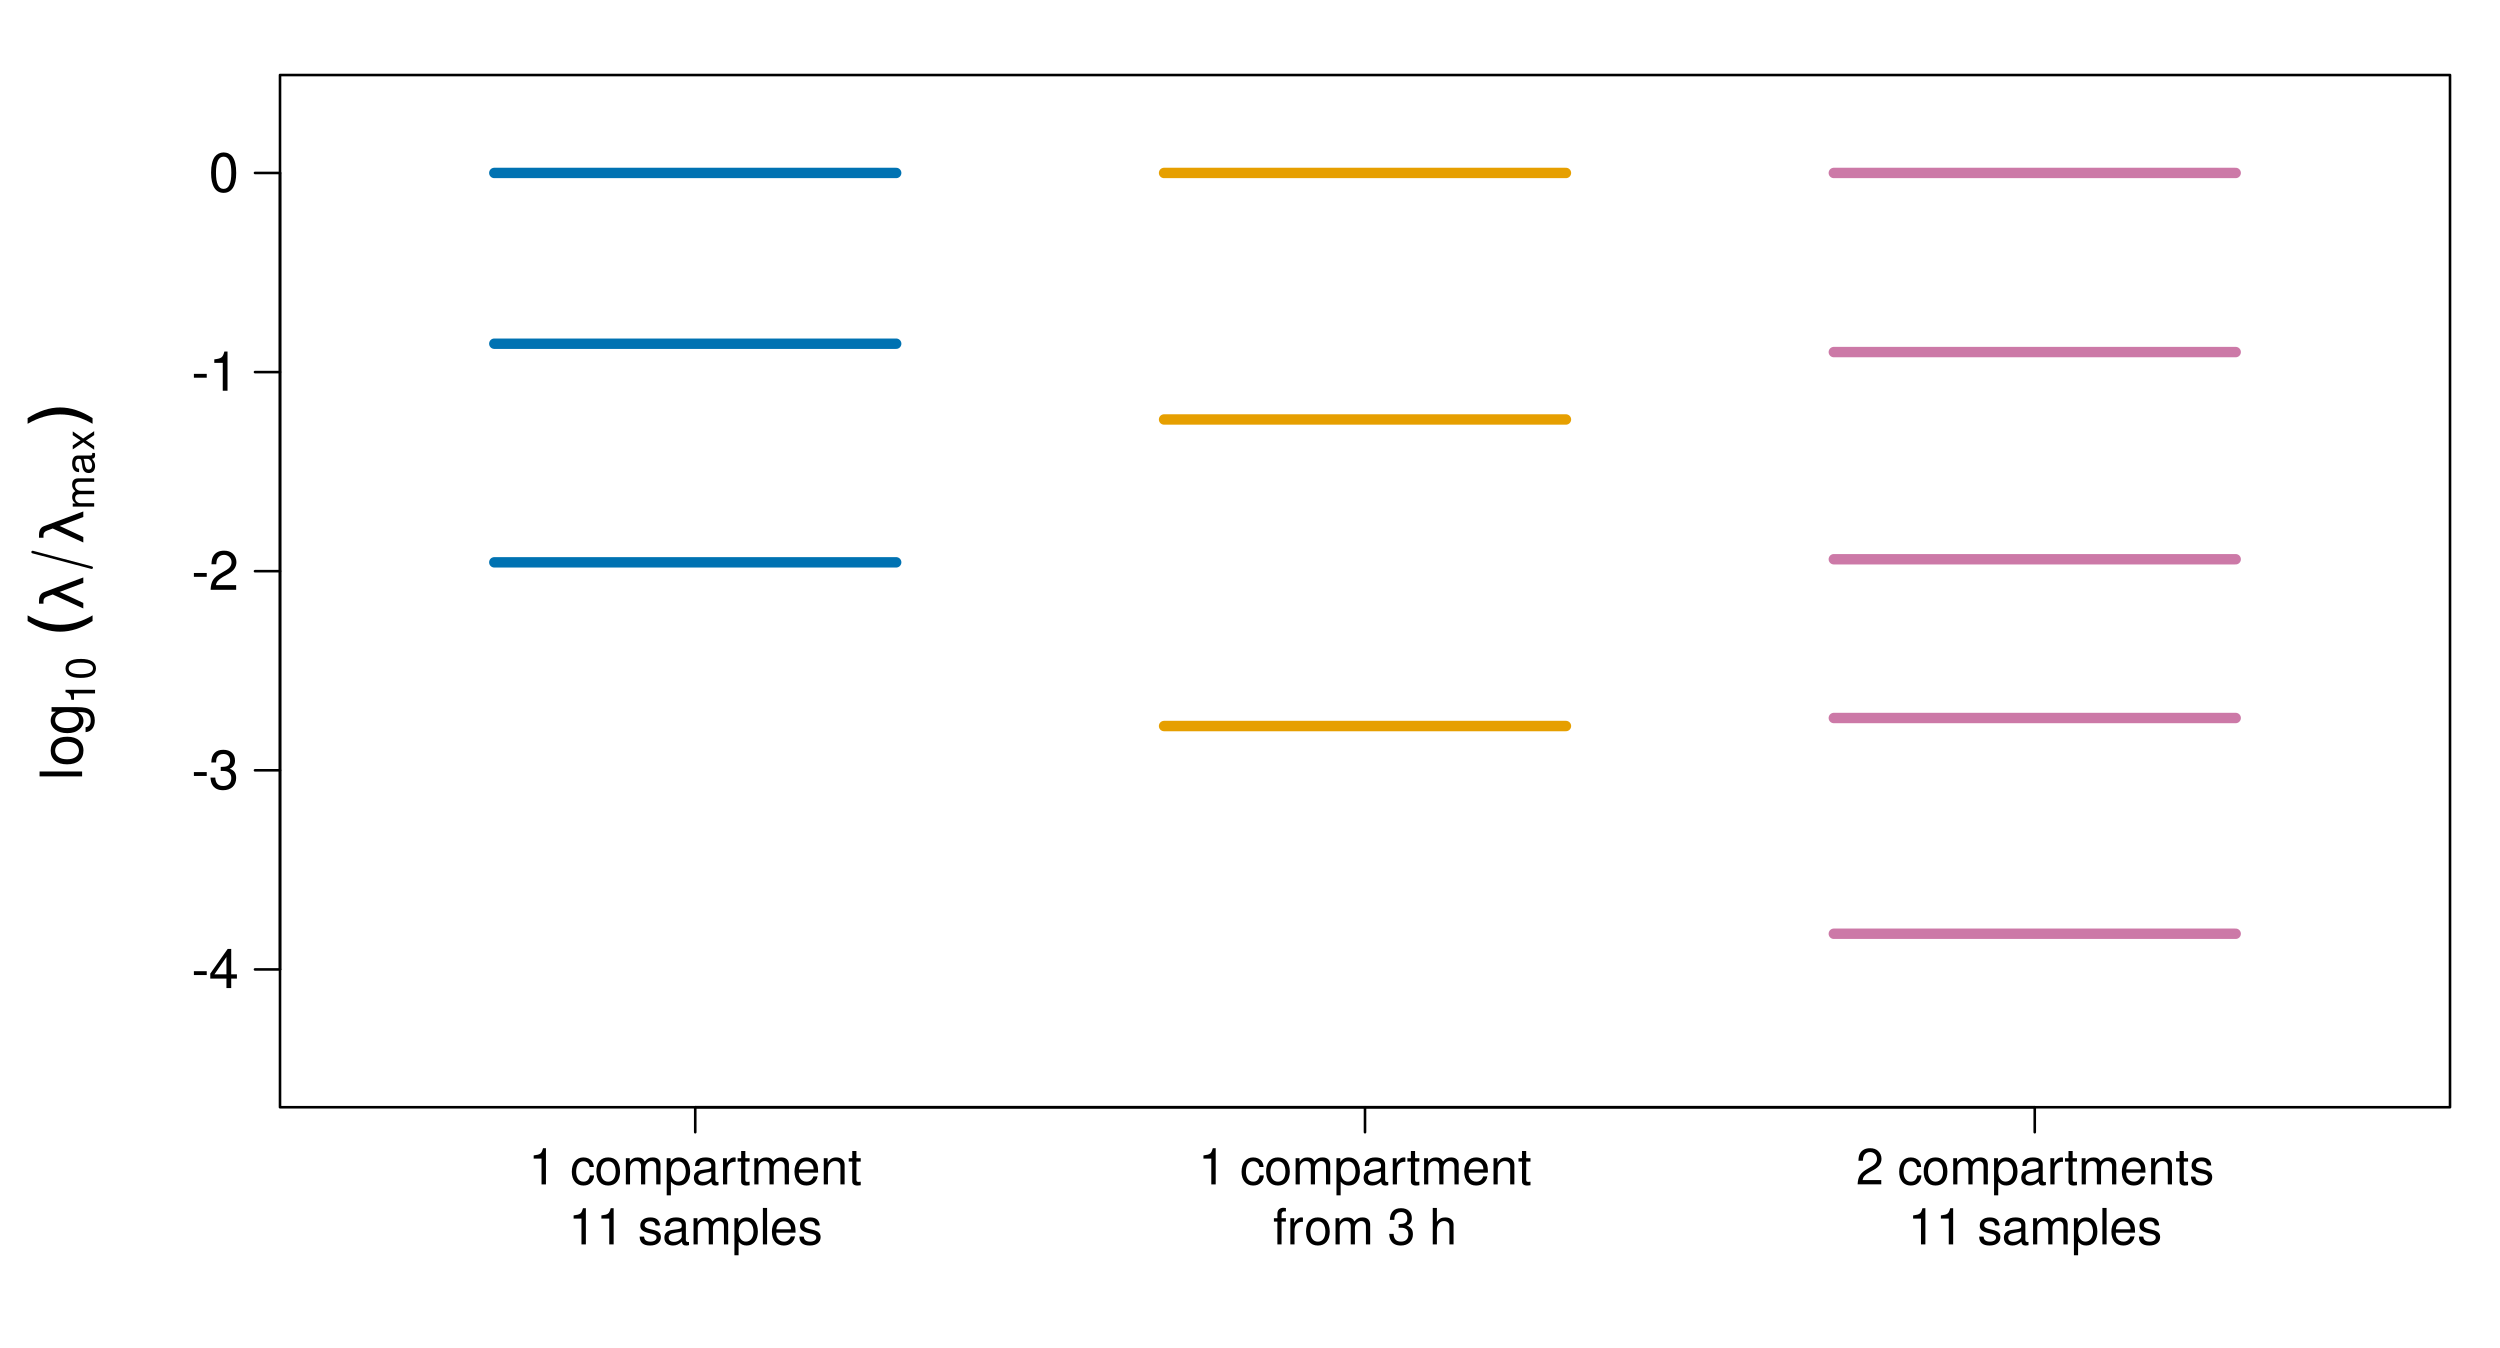
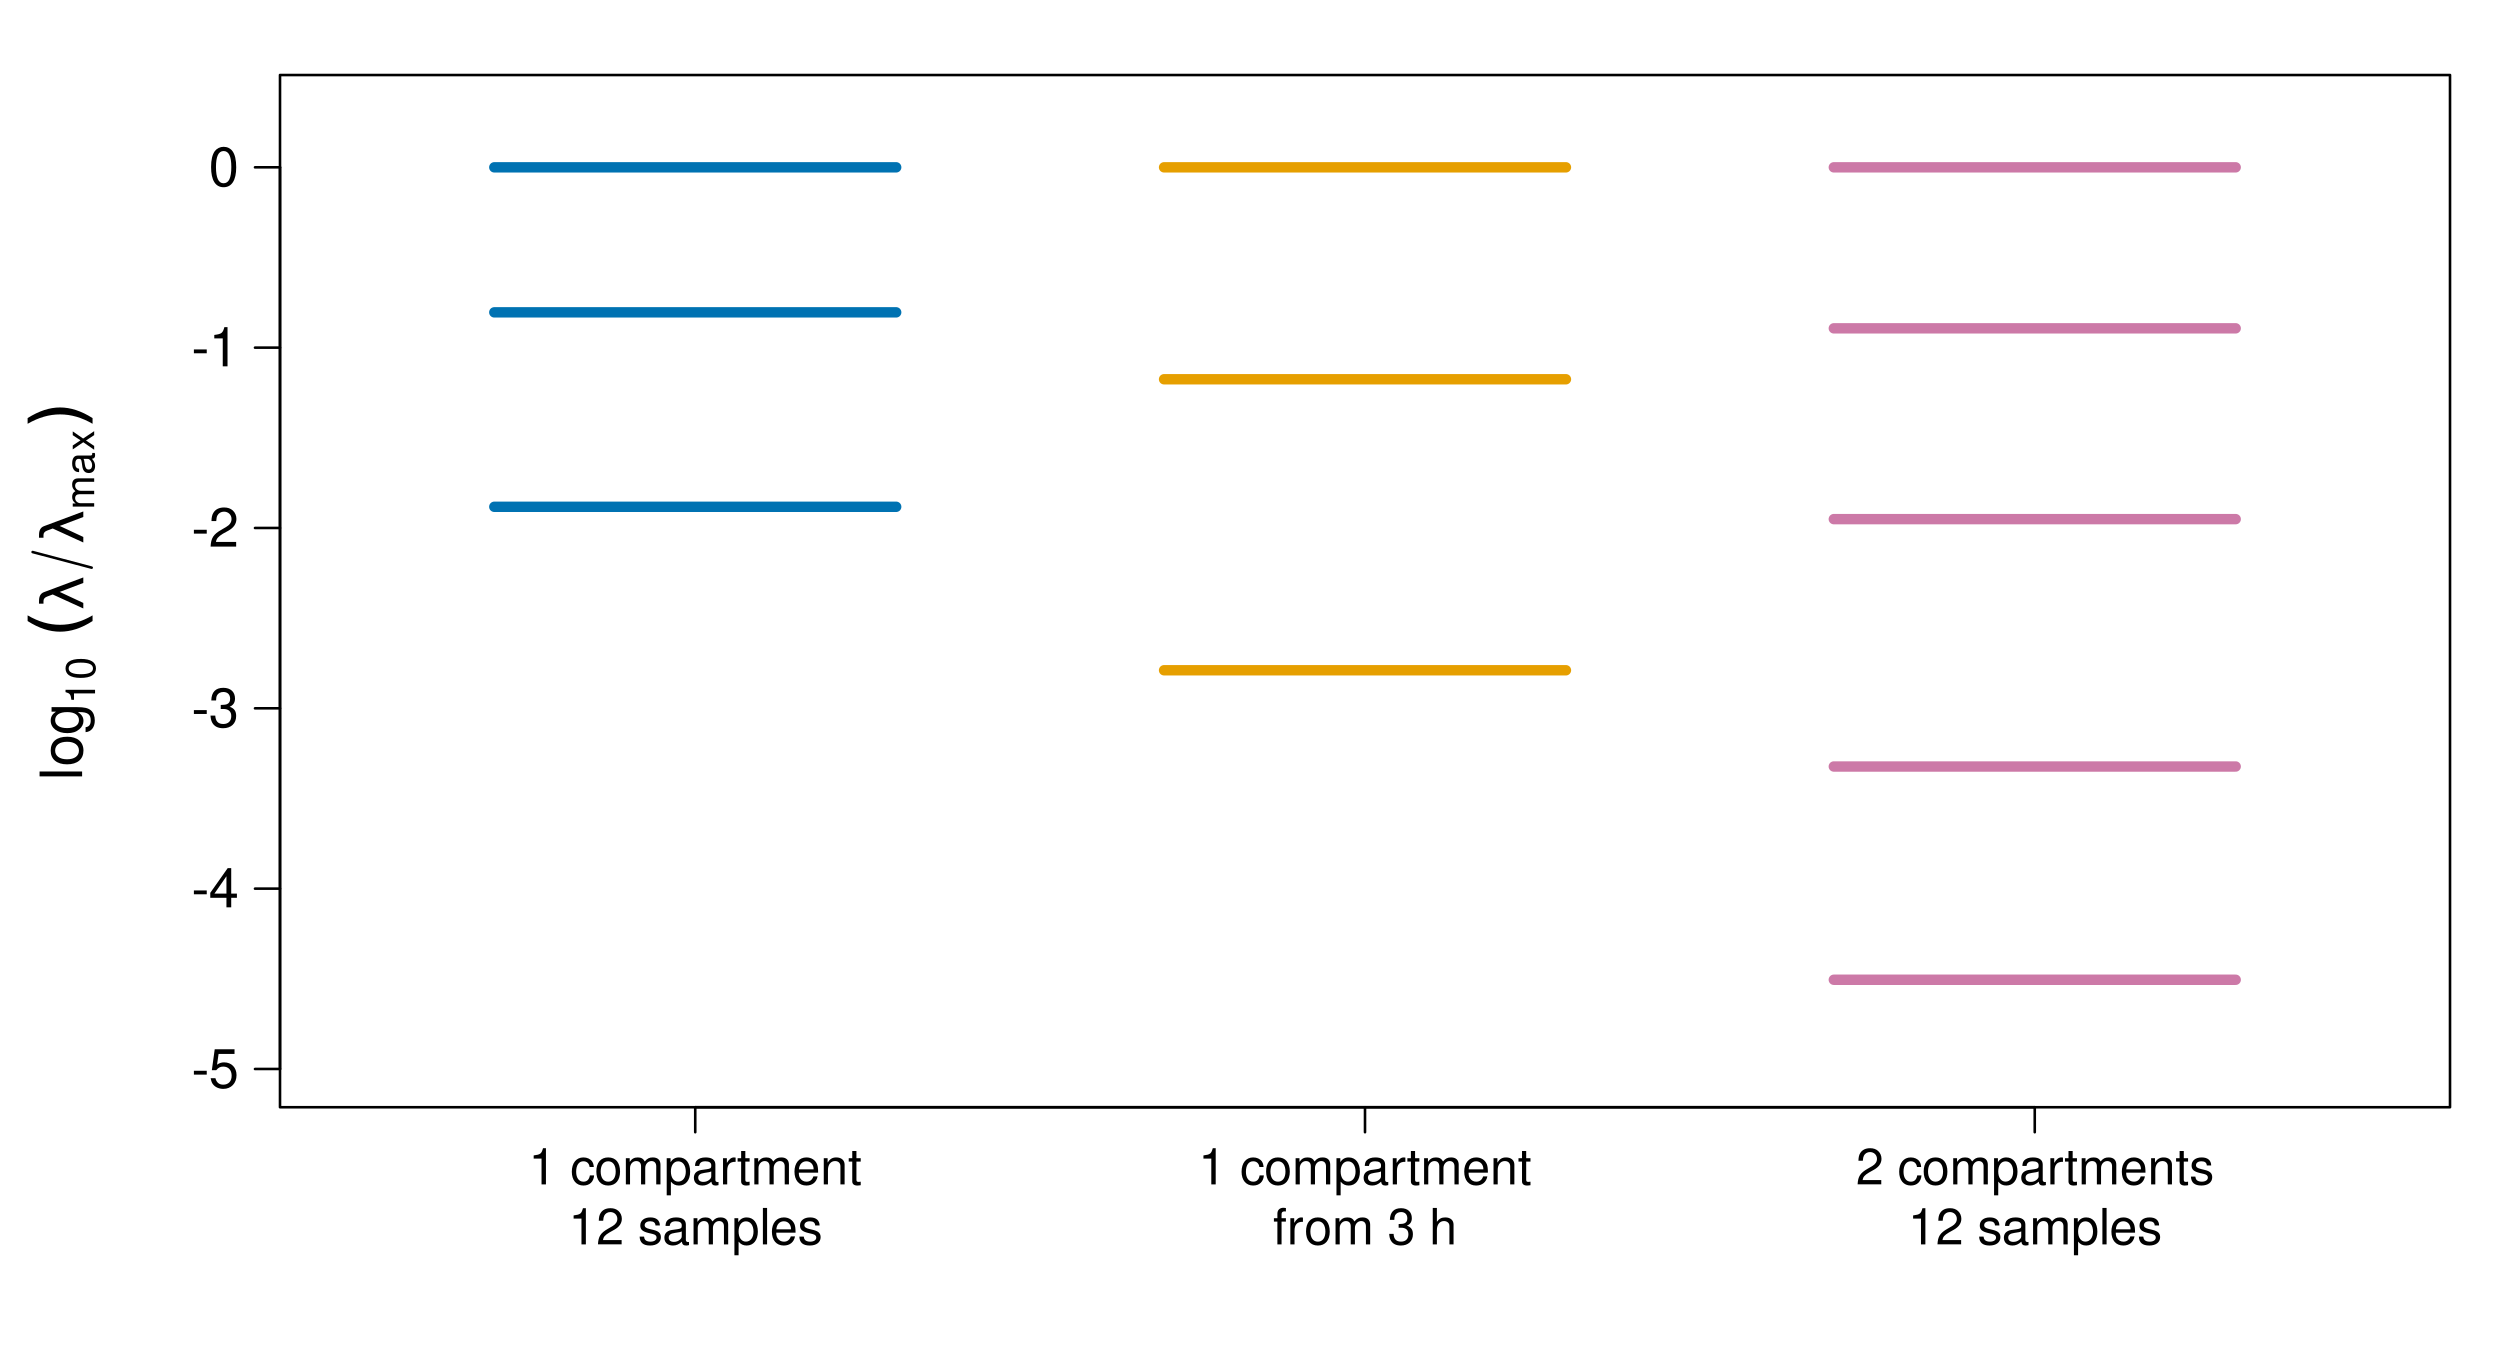
<svg xmlns="http://www.w3.org/2000/svg" xmlns:xlink="http://www.w3.org/1999/xlink" width="720pt" height="388pt" viewBox="0 0 720 388" version="1.1">
  <defs>
    <g>
      <symbol overflow="visible" id="glyph0-0">
        <path style="stroke:none;" d="" />
      </symbol>
      <symbol overflow="visible" id="glyph0-1">
        <path style="stroke:none;" d="M 4.422 -4.859 L 0.719 -4.859 L 0.719 -3.75 L 4.422 -3.75 Z M 4.422 -4.859 " />
      </symbol>
      <symbol overflow="visible" id="glyph0-2">
+         <path style="stroke:none;" d="M 7.422 -11.062 L 1.719 -11.062 L 0.891 -5.031 L 2.156 -5.031 C 2.797 -5.797 3.328 -6.062 4.188 -6.062 C 5.672 -6.062 6.594 -5.047 6.594 -3.422 C 6.594 -1.828 5.672 -0.859 4.172 -0.859 C 2.984 -0.859 2.25 -1.469 1.922 -2.719 L 0.547 -2.719 C 0.734 -1.812 0.891 -1.375 1.219 -0.969 C 1.844 -0.125 2.969 0.359 4.203 0.359 C 6.438 0.359 8 -1.266 8 -3.609 C 8 -5.781 6.547 -7.281 4.422 -7.281 C 3.656 -7.281 3.031 -7.078 2.391 -6.609 L 2.828 -9.703 L 7.422 -9.703 Z M 7.422 -11.062 " />
+       </symbol>
+       <symbol overflow="visible" id="glyph0-3">
        <path style="stroke:none;" d="M 5.094 -2.734 L 5.094 0 L 6.469 0 L 6.469 -2.734 L 8.109 -2.734 L 8.109 -3.953 L 6.469 -3.953 L 6.469 -11.281 L 5.453 -11.281 L 0.438 -4.172 L 0.438 -2.734 Z M 5.094 -3.953 L 1.641 -3.953 L 5.094 -8.938 Z M 5.094 -3.953 " />
      </symbol>
-       <symbol overflow="visible" id="glyph0-3">
+       <symbol overflow="visible" id="glyph0-4">
        <path style="stroke:none;" d="M 3.453 -5.188 L 4.188 -5.188 C 5.688 -5.188 6.484 -4.484 6.484 -3.141 C 6.484 -1.719 5.625 -0.859 4.203 -0.859 C 2.703 -0.859 1.969 -1.625 1.875 -3.281 L 0.5 -3.281 C 0.562 -2.375 0.719 -1.781 0.984 -1.281 C 1.562 -0.188 2.641 0.359 4.141 0.359 C 6.422 0.359 7.891 -1.016 7.891 -3.156 C 7.891 -4.578 7.344 -5.359 6.016 -5.828 C 7.047 -6.25 7.562 -7.031 7.562 -8.172 C 7.562 -10.109 6.297 -11.281 4.188 -11.281 C 1.969 -11.281 0.781 -10.031 0.734 -7.641 L 2.109 -7.641 C 2.125 -8.328 2.188 -8.719 2.359 -9.062 C 2.672 -9.703 3.359 -10.078 4.203 -10.078 C 5.422 -10.078 6.156 -9.344 6.156 -8.125 C 6.156 -7.328 5.875 -6.844 5.266 -6.578 C 4.891 -6.422 4.391 -6.359 3.453 -6.344 Z M 3.453 -5.188 " />
      </symbol>
-       <symbol overflow="visible" id="glyph0-4">
+       <symbol overflow="visible" id="glyph0-5">
        <path style="stroke:none;" d="M 7.891 -1.359 L 2.078 -1.359 C 2.219 -2.297 2.719 -2.891 4.062 -3.719 L 5.625 -4.578 C 7.172 -5.438 7.969 -6.594 7.969 -7.984 C 7.969 -8.922 7.594 -9.797 6.938 -10.406 C 6.281 -11 5.469 -11.281 4.422 -11.281 C 3.031 -11.281 1.984 -10.781 1.375 -9.812 C 0.984 -9.219 0.812 -8.516 0.781 -7.375 L 2.156 -7.375 C 2.203 -8.141 2.297 -8.594 2.484 -8.969 C 2.844 -9.656 3.562 -10.078 4.375 -10.078 C 5.625 -10.078 6.562 -9.172 6.562 -7.953 C 6.562 -7.047 6.047 -6.266 5.062 -5.703 L 3.641 -4.859 C 1.328 -3.547 0.656 -2.484 0.531 -0.016 L 7.891 -0.016 Z M 7.891 -1.359 " />
      </symbol>
-       <symbol overflow="visible" id="glyph0-5">
+       <symbol overflow="visible" id="glyph0-6">
        <path style="stroke:none;" d="M 4.031 -8.031 L 4.031 0 L 5.406 0 L 5.406 -11.281 L 4.5 -11.281 C 4.016 -9.547 3.719 -9.312 1.594 -9.031 L 1.594 -8.031 Z M 4.031 -8.031 " />
      </symbol>
-       <symbol overflow="visible" id="glyph0-6">
+       <symbol overflow="visible" id="glyph0-7">
        <path style="stroke:none;" d="M 4.281 -11.281 C 3.266 -11.281 2.328 -10.812 1.75 -10.047 C 1.031 -9.047 0.672 -7.547 0.672 -5.453 C 0.672 -1.656 1.922 0.359 4.281 0.359 C 6.625 0.359 7.906 -1.656 7.906 -5.359 C 7.906 -7.547 7.562 -9.016 6.828 -10.047 C 6.25 -10.828 5.328 -11.281 4.281 -11.281 Z M 4.281 -10.062 C 5.766 -10.062 6.5 -8.547 6.5 -5.484 C 6.5 -2.281 5.781 -0.781 4.25 -0.781 C 2.812 -0.781 2.078 -2.344 2.078 -5.438 C 2.078 -8.547 2.812 -10.062 4.281 -10.062 Z M 4.281 -10.062 " />
      </symbol>
      <symbol overflow="visible" id="glyph1-0">
        <path style="stroke:none;" d="" />
      </symbol>
      <symbol overflow="visible" id="glyph1-1">
        <path style="stroke:none;" d="M -12.25 -2.547 L -12.25 -1.141 L 0 -1.141 L 0 -2.547 Z M -12.25 -2.547 " />
      </symbol>
      <symbol overflow="visible" id="glyph1-2">
        <path style="stroke:none;" d="M -9.047 -4.562 C -9.047 -2.078 -7.297 -0.609 -4.328 -0.609 C -1.359 -0.609 0.391 -2.078 0.391 -4.578 C 0.391 -7.078 -1.375 -8.562 -4.266 -8.562 C -7.328 -8.562 -9.047 -7.125 -9.047 -4.562 Z M -7.766 -4.578 C -7.766 -6.172 -6.469 -7.109 -4.281 -7.109 C -2.203 -7.109 -0.906 -6.125 -0.906 -4.578 C -0.906 -3.016 -2.203 -2.062 -4.328 -2.062 C -6.469 -2.062 -7.766 -3.016 -7.766 -4.578 Z M -7.766 -4.578 " />
      </symbol>
      <symbol overflow="visible" id="glyph1-3">
        <path style="stroke:none;" d="M -8.797 -6.781 L -7.531 -6.781 C -8.578 -6.078 -9.047 -5.312 -9.047 -4.203 C -9.047 -2.062 -7.078 -0.594 -4.25 -0.594 C -2.766 -0.594 -1.703 -0.938 -0.812 -1.703 C -0.031 -2.344 0.391 -3.188 0.391 -4.094 C 0.391 -5.156 -0.078 -5.906 -1.188 -6.656 L -0.734 -6.656 C 1.609 -6.656 2.484 -6 2.484 -4.25 C 2.484 -3.062 2.016 -2.438 1 -2.297 L 1 -0.875 C 2.641 -1 3.656 -2.297 3.656 -4.219 C 3.656 -5.516 3.234 -6.578 2.531 -7.156 C 1.719 -7.828 0.625 -8.078 -1.438 -8.078 L -8.797 -8.078 Z M -7.766 -4.328 C -7.766 -5.812 -6.516 -6.656 -4.281 -6.656 C -2.156 -6.656 -0.906 -5.797 -0.906 -4.328 C -0.906 -2.891 -2.172 -2.047 -4.328 -2.047 C -6.484 -2.047 -7.766 -2.891 -7.766 -4.328 Z M -7.766 -4.328 " />
      </symbol>
      <symbol overflow="visible" id="glyph2-0">
        <path style="stroke:none;" d="" />
      </symbol>
      <symbol overflow="visible" id="glyph2-1">
        <path style="stroke:none;" d="M -6.062 -3.047 L 0 -3.047 L 0 -4.078 L -8.5 -4.078 L -8.5 -3.406 C -7.203 -3.031 -7.031 -2.797 -6.812 -1.203 L -6.062 -1.203 Z M -6.062 -3.047 " />
      </symbol>
      <symbol overflow="visible" id="glyph2-2">
        <path style="stroke:none;" d="M -8.5 -3.234 C -8.5 -2.453 -8.156 -1.75 -7.578 -1.312 C -6.828 -0.781 -5.688 -0.5 -4.125 -0.5 C -1.25 -0.5 0.266 -1.453 0.266 -3.234 C 0.266 -5 -1.25 -5.969 -4.047 -5.969 C -5.688 -5.969 -6.797 -5.703 -7.578 -5.156 C -8.172 -4.719 -8.5 -4.031 -8.5 -3.234 Z M -7.594 -3.234 C -7.594 -4.359 -6.453 -4.906 -4.141 -4.906 C -1.719 -4.906 -0.594 -4.359 -0.594 -3.219 C -0.594 -2.125 -1.766 -1.562 -4.109 -1.562 C -6.453 -1.562 -7.594 -2.125 -7.594 -3.234 Z M -7.594 -3.234 " />
      </symbol>
      <symbol overflow="visible" id="glyph2-3">
        <path style="stroke:none;" d="M -6.172 -0.828 L 0 -0.828 L 0 -1.812 L -3.875 -1.812 C -4.766 -1.812 -5.484 -2.453 -5.484 -3.266 C -5.484 -3.984 -5.031 -4.406 -4.25 -4.406 L 0 -4.406 L 0 -5.391 L -3.875 -5.391 C -4.766 -5.391 -5.484 -6.031 -5.484 -6.828 C -5.484 -7.547 -5.031 -7.984 -4.25 -7.984 L 0 -7.984 L 0 -8.969 L -4.625 -8.969 C -5.734 -8.969 -6.344 -8.328 -6.344 -7.172 C -6.344 -6.359 -6.094 -5.859 -5.406 -5.281 C -6.062 -4.922 -6.344 -4.422 -6.344 -3.625 C -6.344 -2.797 -6.031 -2.25 -5.297 -1.734 L -6.172 -1.734 Z M -6.172 -0.828 " />
      </symbol>
      <symbol overflow="visible" id="glyph2-4">
        <path style="stroke:none;" d="M -0.578 -6.297 C -0.547 -6.188 -0.547 -6.141 -0.547 -6.078 C -0.547 -5.734 -0.734 -5.547 -1.031 -5.547 L -4.656 -5.547 C -5.75 -5.547 -6.344 -4.75 -6.344 -3.234 C -6.344 -2.328 -6.078 -1.609 -5.625 -1.188 C -5.312 -0.906 -4.953 -0.781 -4.344 -0.766 L -4.344 -1.75 C -5.094 -1.828 -5.438 -2.281 -5.438 -3.203 C -5.438 -4.094 -5.109 -4.578 -4.516 -4.578 L -4.266 -4.578 C -3.828 -4.562 -3.688 -4.359 -3.578 -3.547 C -3.406 -2.172 -3.359 -1.953 -3.203 -1.578 C -2.891 -0.859 -2.359 -0.5 -1.547 -0.5 C -0.438 -0.5 0.266 -1.266 0.266 -2.516 C 0.266 -3.297 0 -3.922 -0.641 -4.609 C 0 -4.688 0.266 -4.984 0.266 -5.625 C 0.266 -5.828 0.25 -5.969 0.172 -6.297 Z M -1.938 -4.578 C -1.609 -4.578 -1.406 -4.484 -1.141 -4.188 C -0.781 -3.781 -0.594 -3.312 -0.594 -2.734 C -0.594 -1.969 -0.953 -1.516 -1.578 -1.516 C -2.219 -1.516 -2.547 -1.938 -2.703 -3 C -2.844 -4.047 -2.891 -4.25 -3.047 -4.578 Z M -1.938 -4.578 " />
      </symbol>
      <symbol overflow="visible" id="glyph2-5">
        <path style="stroke:none;" d="M -3.188 -3.438 L -6.172 -5.5 L -6.172 -4.406 L -3.938 -2.922 L -6.172 -1.438 L -6.172 -0.312 L -3.141 -2.375 L 0 -0.203 L 0 -1.312 L -2.359 -2.875 L 0 -4.422 L 0 -5.562 Z M -3.188 -3.438 " />
      </symbol>
      <symbol overflow="visible" id="glyph3-0">
        <path style="stroke:none;" d="M 2.969 -0.844 L -11.844 -0.844 L -11.844 -9.234 L 2.969 -9.234 Z M 2.031 -1.781 L 2.031 -8.297 L -10.906 -8.297 L -10.906 -1.781 Z M 2.031 -1.781 " />
      </symbol>
      <symbol overflow="visible" id="glyph3-1">
        <path style="stroke:none;" d="" />
      </symbol>
      <symbol overflow="visible" id="glyph3-2">
        <path style="stroke:none;" d="M -11.328 -5.203 L 0 -9.438 L 0 -7.844 L -6.797 -5.266 L 0 -2.094 L 0 -0.5 L -8.812 -4.531 L -10.438 -3.922 C -11.125 -3.66 -11.469 -3.238 -11.469 -2.656 L -11.469 -1.875 L -12.766 -1.875 L -12.75 -2.828 C -12.727 -4.066 -12.254 -4.859 -11.328 -5.203 Z M -11.328 -5.203 " />
      </symbol>
      <symbol overflow="visible" id="glyph4-0">
        <path style="stroke:none;" d="M 3.719 -1.047 L -14.812 -1.047 L -14.812 -11.547 L 3.719 -11.547 Z M 2.547 -2.219 L 2.547 -10.375 L -13.625 -10.375 L -13.625 -2.219 Z M 2.547 -2.219 " />
      </symbol>
      <symbol overflow="visible" id="glyph4-1">
        <path style="stroke:none;" d="M -15.938 -6.516 C -14.363 -5.598 -12.805 -4.914 -11.266 -4.469 C -9.734 -4.02 -8.176 -3.797 -6.594 -3.797 C -5.008 -3.797 -3.441 -4.02 -1.891 -4.469 C -0.348 -4.914 1.203 -5.598 2.766 -6.516 L 2.766 -4.875 C 1.16 -3.844 -0.414 -3.07 -1.969 -2.562 C -3.52 -2.062 -5.062 -1.812 -6.594 -1.812 C -8.113 -1.812 -9.645 -2.062 -11.188 -2.562 C -12.738 -3.07 -14.32 -3.844 -15.938 -4.875 Z M -15.938 -6.516 " />
      </symbol>
      <symbol overflow="visible" id="glyph4-2">
        <path style="stroke:none;" d="M -15.938 -1.688 L -15.938 -3.328 C -14.32 -4.348 -12.738 -5.113 -11.188 -5.625 C -9.645 -6.133 -8.113 -6.391 -6.594 -6.391 C -5.062 -6.391 -3.52 -6.133 -1.969 -5.625 C -0.414 -5.113 1.16 -4.348 2.766 -3.328 L 2.766 -1.688 C 1.203 -2.594 -0.348 -3.27 -1.891 -3.719 C -3.441 -4.164 -5.008 -4.391 -6.594 -4.391 C -8.176 -4.391 -9.734 -4.164 -11.266 -3.719 C -12.805 -3.27 -14.363 -2.594 -15.938 -1.688 Z M -15.938 -1.688 " />
      </symbol>
      <symbol overflow="visible" id="glyph5-0">
        <path style="stroke:none;" d="" />
      </symbol>
      <symbol overflow="visible" id="glyph5-1">
        <path style="stroke:none;" d="M 3.734 -7.422 L 3.734 0 L 5 0 L 5 -10.422 L 4.156 -10.422 C 3.719 -8.812 3.422 -8.594 1.469 -8.344 L 1.469 -7.422 Z M 3.734 -7.422 " />
      </symbol>
      <symbol overflow="visible" id="glyph5-2">
        <path style="stroke:none;" d="" />
      </symbol>
      <symbol overflow="visible" id="glyph5-3">
        <path style="stroke:none;" d="M 6.781 -5.016 C 6.734 -5.75 6.562 -6.219 6.281 -6.641 C 5.766 -7.344 4.859 -7.766 3.797 -7.766 C 1.75 -7.766 0.453 -6.156 0.453 -3.641 C 0.453 -1.203 1.75 0.328 3.781 0.328 C 5.594 0.328 6.734 -0.75 6.875 -2.594 L 5.656 -2.594 C 5.453 -1.391 4.844 -0.781 3.812 -0.781 C 2.5 -0.781 1.703 -1.859 1.703 -3.641 C 1.703 -5.531 2.484 -6.656 3.781 -6.656 C 4.797 -6.656 5.438 -6.062 5.578 -5.016 Z M 6.781 -5.016 " />
      </symbol>
      <symbol overflow="visible" id="glyph5-4">
        <path style="stroke:none;" d="M 3.922 -7.766 C 1.781 -7.766 0.516 -6.25 0.516 -3.719 C 0.516 -1.172 1.781 0.328 3.938 0.328 C 6.062 0.328 7.344 -1.188 7.344 -3.656 C 7.344 -6.281 6.109 -7.766 3.922 -7.766 Z M 3.938 -6.656 C 5.281 -6.656 6.094 -5.547 6.094 -3.672 C 6.094 -1.891 5.266 -0.781 3.938 -0.781 C 2.594 -0.781 1.766 -1.891 1.766 -3.719 C 1.766 -5.547 2.594 -6.656 3.938 -6.656 Z M 3.938 -6.656 " />
      </symbol>
      <symbol overflow="visible" id="glyph5-5">
        <path style="stroke:none;" d="M 1.016 -7.547 L 1.016 0 L 2.219 0 L 2.219 -4.734 C 2.219 -5.828 3.016 -6.719 3.984 -6.719 C 4.891 -6.719 5.391 -6.172 5.391 -5.203 L 5.391 0 L 6.594 0 L 6.594 -4.734 C 6.594 -5.828 7.391 -6.719 8.375 -6.719 C 9.25 -6.719 9.766 -6.156 9.766 -5.203 L 9.766 0 L 10.984 0 L 10.984 -5.656 C 10.984 -7.016 10.203 -7.766 8.781 -7.766 C 7.781 -7.766 7.172 -7.469 6.469 -6.609 C 6.016 -7.422 5.422 -7.766 4.438 -7.766 C 3.422 -7.766 2.75 -7.391 2.125 -6.484 L 2.125 -7.547 Z M 1.016 -7.547 " />
      </symbol>
      <symbol overflow="visible" id="glyph5-6">
        <path style="stroke:none;" d="M 0.781 3.141 L 1.984 3.141 L 1.984 -0.797 C 2.625 -0.016 3.328 0.328 4.312 0.328 C 6.266 0.328 7.531 -1.234 7.531 -3.641 C 7.531 -6.188 6.297 -7.766 4.297 -7.766 C 3.266 -7.766 2.453 -7.297 1.891 -6.406 L 1.891 -7.547 L 0.781 -7.547 Z M 4.094 -6.641 C 5.422 -6.641 6.281 -5.469 6.281 -3.672 C 6.281 -1.953 5.406 -0.797 4.094 -0.797 C 2.812 -0.797 1.984 -1.938 1.984 -3.719 C 1.984 -5.484 2.812 -6.641 4.094 -6.641 Z M 4.094 -6.641 " />
      </symbol>
      <symbol overflow="visible" id="glyph5-7">
        <path style="stroke:none;" d="M 7.703 -0.703 C 7.578 -0.672 7.516 -0.672 7.453 -0.672 C 7.031 -0.672 6.797 -0.891 6.797 -1.266 L 6.797 -5.703 C 6.797 -7.047 5.812 -7.766 3.969 -7.766 C 2.859 -7.766 1.969 -7.453 1.453 -6.891 C 1.109 -6.5 0.969 -6.062 0.938 -5.312 L 2.141 -5.312 C 2.25 -6.234 2.797 -6.656 3.922 -6.656 C 5.016 -6.656 5.609 -6.25 5.609 -5.531 L 5.609 -5.219 C 5.594 -4.703 5.328 -4.516 4.344 -4.375 C 2.656 -4.156 2.391 -4.109 1.938 -3.922 C 1.047 -3.547 0.609 -2.875 0.609 -1.906 C 0.609 -0.531 1.562 0.328 3.078 0.328 C 4.031 0.328 4.797 0 5.641 -0.781 C 5.734 0 6.109 0.328 6.891 0.328 C 7.141 0.328 7.297 0.297 7.703 0.203 Z M 5.609 -2.375 C 5.609 -1.969 5.484 -1.734 5.125 -1.391 C 4.641 -0.953 4.047 -0.719 3.344 -0.719 C 2.406 -0.719 1.859 -1.172 1.859 -1.938 C 1.859 -2.719 2.375 -3.125 3.672 -3.312 C 4.953 -3.484 5.203 -3.547 5.609 -3.734 Z M 5.609 -2.375 " />
      </symbol>
      <symbol overflow="visible" id="glyph5-8">
        <path style="stroke:none;" d="M 1 -7.547 L 1 0 L 2.203 0 L 2.203 -3.922 C 2.219 -5.734 2.969 -6.547 4.625 -6.5 L 4.625 -7.719 C 4.422 -7.75 4.312 -7.766 4.156 -7.766 C 3.391 -7.766 2.797 -7.297 2.109 -6.188 L 2.109 -7.547 Z M 1 -7.547 " />
      </symbol>
      <symbol overflow="visible" id="glyph5-9">
        <path style="stroke:none;" d="M 3.656 -7.547 L 2.422 -7.547 L 2.422 -9.625 L 1.219 -9.625 L 1.219 -7.547 L 0.203 -7.547 L 0.203 -6.562 L 1.219 -6.562 L 1.219 -0.859 C 1.219 -0.094 1.75 0.328 2.672 0.328 C 3 0.328 3.25 0.297 3.656 0.234 L 3.656 -0.781 C 3.484 -0.734 3.328 -0.719 3.078 -0.719 C 2.562 -0.719 2.422 -0.859 2.422 -1.391 L 2.422 -6.562 L 3.656 -6.562 Z M 3.656 -7.547 " />
      </symbol>
      <symbol overflow="visible" id="glyph5-10">
        <path style="stroke:none;" d="M 7.391 -3.375 C 7.391 -4.531 7.297 -5.219 7.094 -5.781 C 6.594 -7.016 5.453 -7.766 4.031 -7.766 C 1.938 -7.766 0.578 -6.172 0.578 -3.672 C 0.578 -1.188 1.875 0.328 4 0.328 C 5.734 0.328 6.922 -0.641 7.234 -2.297 L 6.016 -2.297 C 5.688 -1.297 5.016 -0.781 4.047 -0.781 C 3.281 -0.781 2.641 -1.125 2.234 -1.75 C 1.938 -2.188 1.844 -2.625 1.828 -3.375 Z M 1.859 -4.344 C 1.953 -5.75 2.812 -6.656 4.016 -6.656 C 5.25 -6.656 6.094 -5.703 6.094 -4.344 Z M 1.859 -4.344 " />
      </symbol>
      <symbol overflow="visible" id="glyph5-11">
        <path style="stroke:none;" d="M 1.016 -7.547 L 1.016 0 L 2.219 0 L 2.219 -4.156 C 2.219 -5.703 3.031 -6.719 4.266 -6.719 C 5.219 -6.719 5.812 -6.141 5.812 -5.234 L 5.812 0 L 7.016 0 L 7.016 -5.703 C 7.016 -6.953 6.078 -7.766 4.625 -7.766 C 3.5 -7.766 2.781 -7.328 2.125 -6.281 L 2.125 -7.547 Z M 1.016 -7.547 " />
      </symbol>
      <symbol overflow="visible" id="glyph5-12">
+         <path style="stroke:none;" d="M 7.297 -1.25 L 1.922 -1.25 C 2.047 -2.125 2.5 -2.672 3.766 -3.422 L 5.203 -4.234 C 6.625 -5.031 7.359 -6.094 7.359 -7.375 C 7.359 -8.234 7.016 -9.047 6.406 -9.609 C 5.812 -10.156 5.062 -10.422 4.094 -10.422 C 2.797 -10.422 1.828 -9.953 1.266 -9.062 C 0.906 -8.516 0.75 -7.859 0.719 -6.812 L 1.984 -6.812 C 2.031 -7.516 2.125 -7.938 2.297 -8.281 C 2.625 -8.922 3.281 -9.312 4.047 -9.312 C 5.203 -9.312 6.062 -8.469 6.062 -7.344 C 6.062 -6.516 5.594 -5.797 4.688 -5.266 L 3.359 -4.5 C 1.219 -3.266 0.609 -2.297 0.484 -0.016 L 7.297 -0.016 Z M 7.297 -1.25 " />
+       </symbol>
+       <symbol overflow="visible" id="glyph5-13">
        <path style="stroke:none;" d="M 6.312 -5.453 C 6.297 -6.922 5.312 -7.766 3.578 -7.766 C 1.812 -7.766 0.672 -6.859 0.672 -5.453 C 0.672 -4.281 1.281 -3.719 3.062 -3.281 L 4.188 -3.016 C 5.031 -2.812 5.359 -2.5 5.359 -1.969 C 5.359 -1.25 4.656 -0.781 3.594 -0.781 C 2.953 -0.781 2.406 -0.969 2.109 -1.281 C 1.922 -1.5 1.828 -1.719 1.75 -2.25 L 0.484 -2.25 C 0.547 -0.5 1.531 0.328 3.5 0.328 C 5.406 0.328 6.609 -0.609 6.609 -2.062 C 6.609 -3.188 5.984 -3.797 4.484 -4.156 L 3.328 -4.438 C 2.344 -4.672 1.938 -4.984 1.938 -5.516 C 1.938 -6.219 2.547 -6.656 3.531 -6.656 C 4.5 -6.656 5.016 -6.234 5.047 -5.453 Z M 6.312 -5.453 " />
      </symbol>
-       <symbol overflow="visible" id="glyph5-13">
+       <symbol overflow="visible" id="glyph5-14">
        <path style="stroke:none;" d="M 2.188 -10.5 L 0.984 -10.5 L 0.984 0 L 2.188 0 Z M 2.188 -10.5 " />
      </symbol>
-       <symbol overflow="visible" id="glyph5-14">
+       <symbol overflow="visible" id="glyph5-15">
        <path style="stroke:none;" d="M 3.719 -7.547 L 2.469 -7.547 L 2.469 -8.734 C 2.469 -9.234 2.734 -9.5 3.297 -9.5 C 3.406 -9.5 3.438 -9.5 3.719 -9.484 L 3.719 -10.469 C 3.438 -10.531 3.281 -10.547 3.047 -10.547 C 1.938 -10.547 1.266 -9.906 1.266 -8.828 L 1.266 -7.547 L 0.266 -7.547 L 0.266 -6.562 L 1.266 -6.562 L 1.266 0 L 2.469 0 L 2.469 -6.562 L 3.719 -6.562 Z M 3.719 -7.547 " />
      </symbol>
-       <symbol overflow="visible" id="glyph5-15">
+       <symbol overflow="visible" id="glyph5-16">
        <path style="stroke:none;" d="M 3.188 -4.797 L 3.875 -4.797 C 5.266 -4.797 6 -4.156 6 -2.891 C 6 -1.578 5.203 -0.797 3.891 -0.797 C 2.5 -0.797 1.812 -1.5 1.734 -3.031 L 0.469 -3.031 C 0.516 -2.188 0.656 -1.641 0.906 -1.188 C 1.438 -0.172 2.438 0.328 3.828 0.328 C 5.938 0.328 7.297 -0.938 7.297 -2.906 C 7.297 -4.234 6.781 -4.953 5.562 -5.391 C 6.516 -5.781 6.984 -6.5 6.984 -7.547 C 6.984 -9.328 5.812 -10.422 3.875 -10.422 C 1.812 -10.422 0.719 -9.266 0.672 -7.062 L 1.938 -7.062 C 1.953 -7.688 2.016 -8.047 2.172 -8.375 C 2.469 -8.953 3.094 -9.312 3.891 -9.312 C 5.016 -9.312 5.688 -8.625 5.688 -7.5 C 5.688 -6.766 5.438 -6.328 4.875 -6.078 C 4.531 -5.938 4.062 -5.875 3.188 -5.859 Z M 3.188 -4.797 " />
      </symbol>
-       <symbol overflow="visible" id="glyph5-16">
+       <symbol overflow="visible" id="glyph5-17">
        <path style="stroke:none;" d="M 1.016 -10.5 L 1.016 0 L 2.203 0 L 2.203 -4.156 C 2.203 -5.703 3.016 -6.719 4.25 -6.719 C 4.656 -6.719 5.031 -6.594 5.312 -6.375 C 5.656 -6.125 5.812 -5.766 5.812 -5.234 L 5.812 0 L 7 0 L 7 -5.703 C 7 -6.969 6.094 -7.766 4.625 -7.766 C 3.562 -7.766 2.906 -7.438 2.203 -6.516 L 2.203 -10.5 Z M 1.016 -10.5 " />
-       </symbol>
-       <symbol overflow="visible" id="glyph5-17">
-         <path style="stroke:none;" d="M 7.297 -1.25 L 1.922 -1.25 C 2.047 -2.125 2.5 -2.672 3.766 -3.422 L 5.203 -4.234 C 6.625 -5.031 7.359 -6.094 7.359 -7.375 C 7.359 -8.234 7.016 -9.047 6.406 -9.609 C 5.812 -10.156 5.062 -10.422 4.094 -10.422 C 2.797 -10.422 1.828 -9.953 1.266 -9.062 C 0.906 -8.516 0.75 -7.859 0.719 -6.812 L 1.984 -6.812 C 2.031 -7.516 2.125 -7.938 2.297 -8.281 C 2.625 -8.922 3.281 -9.312 4.047 -9.312 C 5.203 -9.312 6.062 -8.469 6.062 -7.344 C 6.062 -6.516 5.594 -5.797 4.688 -5.266 L 3.359 -4.5 C 1.219 -3.266 0.609 -2.297 0.484 -0.016 L 7.297 -0.016 Z M 7.297 -1.25 " />
      </symbol>
    </g>
  </defs>
  <g id="surface26">
    <rect x="0" y="0" width="720" height="388" style="fill:rgb(100%,100%,100%);fill-opacity:1;stroke:none;" />
-     <path style="fill:none;stroke-width:0.75;stroke-linecap:round;stroke-linejoin:round;stroke:rgb(0%,0%,0%);stroke-opacity:1;stroke-miterlimit:10;" d="M 80.641 279.195 L 80.641 49.812 " />
-     <path style="fill:none;stroke-width:0.75;stroke-linecap:round;stroke-linejoin:round;stroke:rgb(0%,0%,0%);stroke-opacity:1;stroke-miterlimit:10;" d="M 80.641 279.195 L 73.441 279.195 " />
-     <path style="fill:none;stroke-width:0.75;stroke-linecap:round;stroke-linejoin:round;stroke:rgb(0%,0%,0%);stroke-opacity:1;stroke-miterlimit:10;" d="M 80.641 221.852 L 73.441 221.852 " />
-     <path style="fill:none;stroke-width:0.75;stroke-linecap:round;stroke-linejoin:round;stroke:rgb(0%,0%,0%);stroke-opacity:1;stroke-miterlimit:10;" d="M 80.641 164.504 L 73.441 164.504 " />
-     <path style="fill:none;stroke-width:0.75;stroke-linecap:round;stroke-linejoin:round;stroke:rgb(0%,0%,0%);stroke-opacity:1;stroke-miterlimit:10;" d="M 80.641 107.16 L 73.441 107.16 " />
-     <path style="fill:none;stroke-width:0.75;stroke-linecap:round;stroke-linejoin:round;stroke:rgb(0%,0%,0%);stroke-opacity:1;stroke-miterlimit:10;" d="M 80.641 49.812 L 73.441 49.812 " />
-     <g style="fill:rgb(0%,0%,0%);fill-opacity:1;">
-       <use xlink:href="#glyph0-1" x="55.121" y="284.566" />
-       <use xlink:href="#glyph0-2" x="60.121" y="284.566" />
-     </g>
-     <g style="fill:rgb(0%,0%,0%);fill-opacity:1;">
-       <use xlink:href="#glyph0-1" x="55.121" y="227.223" />
-       <use xlink:href="#glyph0-3" x="60.121" y="227.223" />
-     </g>
-     <g style="fill:rgb(0%,0%,0%);fill-opacity:1;">
-       <use xlink:href="#glyph0-1" x="55.121" y="169.875" />
-       <use xlink:href="#glyph0-4" x="60.121" y="169.875" />
-     </g>
-     <g style="fill:rgb(0%,0%,0%);fill-opacity:1;">
-       <use xlink:href="#glyph0-1" x="55.121" y="112.531" />
-       <use xlink:href="#glyph0-5" x="60.121" y="112.531" />
-     </g>
-     <g style="fill:rgb(0%,0%,0%);fill-opacity:1;">
-       <use xlink:href="#glyph0-6" x="60.121" y="55.184" />
+     <path style="fill:none;stroke-width:0.75;stroke-linecap:round;stroke-linejoin:round;stroke:rgb(0%,0%,0%);stroke-opacity:1;stroke-miterlimit:10;" d="M 80.641 307.871 L 80.641 48.191 " />
+     <path style="fill:none;stroke-width:0.75;stroke-linecap:round;stroke-linejoin:round;stroke:rgb(0%,0%,0%);stroke-opacity:1;stroke-miterlimit:10;" d="M 80.641 307.871 L 73.441 307.871 " />
+     <path style="fill:none;stroke-width:0.75;stroke-linecap:round;stroke-linejoin:round;stroke:rgb(0%,0%,0%);stroke-opacity:1;stroke-miterlimit:10;" d="M 80.641 255.934 L 73.441 255.934 " />
+     <path style="fill:none;stroke-width:0.75;stroke-linecap:round;stroke-linejoin:round;stroke:rgb(0%,0%,0%);stroke-opacity:1;stroke-miterlimit:10;" d="M 80.641 204 L 73.441 204 " />
+     <path style="fill:none;stroke-width:0.75;stroke-linecap:round;stroke-linejoin:round;stroke:rgb(0%,0%,0%);stroke-opacity:1;stroke-miterlimit:10;" d="M 80.641 152.062 L 73.441 152.062 " />
+     <path style="fill:none;stroke-width:0.75;stroke-linecap:round;stroke-linejoin:round;stroke:rgb(0%,0%,0%);stroke-opacity:1;stroke-miterlimit:10;" d="M 80.641 100.125 L 73.441 100.125 " />
+     <path style="fill:none;stroke-width:0.75;stroke-linecap:round;stroke-linejoin:round;stroke:rgb(0%,0%,0%);stroke-opacity:1;stroke-miterlimit:10;" d="M 80.641 48.191 L 73.441 48.191 " />
+     <g style="fill:rgb(0%,0%,0%);fill-opacity:1;">
+       <use xlink:href="#glyph0-1" x="55.121" y="313.242" />
+       <use xlink:href="#glyph0-2" x="60.121" y="313.242" />
+     </g>
+     <g style="fill:rgb(0%,0%,0%);fill-opacity:1;">
+       <use xlink:href="#glyph0-1" x="55.121" y="261.305" />
+       <use xlink:href="#glyph0-3" x="60.121" y="261.305" />
+     </g>
+     <g style="fill:rgb(0%,0%,0%);fill-opacity:1;">
+       <use xlink:href="#glyph0-1" x="55.121" y="209.371" />
+       <use xlink:href="#glyph0-4" x="60.121" y="209.371" />
+     </g>
+     <g style="fill:rgb(0%,0%,0%);fill-opacity:1;">
+       <use xlink:href="#glyph0-1" x="55.121" y="157.434" />
+       <use xlink:href="#glyph0-5" x="60.121" y="157.434" />
+     </g>
+     <g style="fill:rgb(0%,0%,0%);fill-opacity:1;">
+       <use xlink:href="#glyph0-1" x="55.121" y="105.496" />
+       <use xlink:href="#glyph0-6" x="60.121" y="105.496" />
+     </g>
+     <g style="fill:rgb(0%,0%,0%);fill-opacity:1;">
+       <use xlink:href="#glyph0-7" x="60.121" y="53.562" />
    </g>
    <path style="fill:none;stroke-width:0.75;stroke-linecap:round;stroke-linejoin:round;stroke:rgb(0%,0%,0%);stroke-opacity:1;stroke-miterlimit:10;" d="M 80.641 318.879 L 705.602 318.879 L 705.602 21.602 L 80.641 21.602 Z M 80.641 318.879 " />
    <g style="fill:rgb(0%,0%,0%);fill-opacity:1;">
      <use xlink:href="#glyph1-1" x="23.646" y="224.738" />
    </g>
    <g style="fill:rgb(0%,0%,0%);fill-opacity:1;">
      <use xlink:href="#glyph1-2" x="23.646" y="220.738" />
    </g>
    <g style="fill:rgb(0%,0%,0%);fill-opacity:1;">
      <use xlink:href="#glyph1-3" x="23.646" y="211.738" />
    </g>
    <g style="fill:rgb(0%,0%,0%);fill-opacity:1;">
      <use xlink:href="#glyph2-1" x="27.373" y="202.738" />
      <use xlink:href="#glyph2-2" x="27.373" y="195.738" />
    </g>
    <g style="fill:rgb(0%,0%,0%);fill-opacity:1;">
      <use xlink:href="#glyph3-1" x="23.992" y="188.738" />
    </g>
    <g style="fill:rgb(0%,0%,0%);fill-opacity:1;">
      <use xlink:href="#glyph4-1" x="23.892" y="183.738" />
    </g>
    <g style="fill:rgb(0%,0%,0%);fill-opacity:1;">
      <use xlink:href="#glyph3-2" x="23.992" y="175.738" />
    </g>
    <path style="fill:none;stroke-width:0.75;stroke-linecap:round;stroke-linejoin:round;stroke:rgb(0%,0%,0%);stroke-opacity:1;stroke-miterlimit:10;" d="M 26.398 163.488 L 9.398 158.988 " />
    <g style="fill:rgb(0%,0%,0%);fill-opacity:1;">
      <use xlink:href="#glyph3-2" x="23.992" y="156.738" />
    </g>
    <g style="fill:rgb(0%,0%,0%);fill-opacity:1;">
      <use xlink:href="#glyph2-3" x="27.123" y="146.738" />
    </g>
    <g style="fill:rgb(0%,0%,0%);fill-opacity:1;">
      <use xlink:href="#glyph2-4" x="27.123" y="136.738" />
    </g>
    <g style="fill:rgb(0%,0%,0%);fill-opacity:1;">
      <use xlink:href="#glyph2-5" x="27.123" y="129.738" />
    </g>
    <g style="fill:rgb(0%,0%,0%);fill-opacity:1;">
      <use xlink:href="#glyph4-2" x="23.892" y="123.738" />
    </g>
    <path style="fill:none;stroke-width:0.75;stroke-linecap:round;stroke-linejoin:round;stroke:rgb(0%,0%,0%);stroke-opacity:1;stroke-miterlimit:10;" d="M 200.23 318.879 L 586.008 318.879 " />
    <path style="fill:none;stroke-width:0.75;stroke-linecap:round;stroke-linejoin:round;stroke:rgb(0%,0%,0%);stroke-opacity:1;stroke-miterlimit:10;" d="M 200.23 318.879 L 200.23 326.078 " />
    <path style="fill:none;stroke-width:0.75;stroke-linecap:round;stroke-linejoin:round;stroke:rgb(0%,0%,0%);stroke-opacity:1;stroke-miterlimit:10;" d="M 393.121 318.879 L 393.121 326.078 " />
    <path style="fill:none;stroke-width:0.75;stroke-linecap:round;stroke-linejoin:round;stroke:rgb(0%,0%,0%);stroke-opacity:1;stroke-miterlimit:10;" d="M 586.008 318.879 L 586.008 326.078 " />
    <g style="fill:rgb(0%,0%,0%);fill-opacity:1;">
      <use xlink:href="#glyph5-1" x="152.23" y="341.106" />
      <use xlink:href="#glyph5-2" x="160.23" y="341.106" />
      <use xlink:href="#glyph5-3" x="164.23" y="341.106" />
      <use xlink:href="#glyph5-4" x="171.23" y="341.106" />
      <use xlink:href="#glyph5-5" x="179.23" y="341.106" />
      <use xlink:href="#glyph5-6" x="191.23" y="341.106" />
      <use xlink:href="#glyph5-7" x="199.23" y="341.106" />
      <use xlink:href="#glyph5-8" x="207.23" y="341.106" />
      <use xlink:href="#glyph5-9" x="212.23" y="341.106" />
      <use xlink:href="#glyph5-5" x="216.23" y="341.106" />
      <use xlink:href="#glyph5-10" x="228.23" y="341.106" />
      <use xlink:href="#glyph5-11" x="236.23" y="341.106" />
      <use xlink:href="#glyph5-9" x="244.23" y="341.106" />
    </g>
    <g style="fill:rgb(0%,0%,0%);fill-opacity:1;">
      <use xlink:href="#glyph5-1" x="163.73" y="358.384" />
-       <use xlink:href="#glyph5-1" x="171.73" y="358.384" />
+       <use xlink:href="#glyph5-12" x="171.73" y="358.384" />
      <use xlink:href="#glyph5-2" x="179.73" y="358.384" />
-       <use xlink:href="#glyph5-12" x="183.73" y="358.384" />
+       <use xlink:href="#glyph5-13" x="183.73" y="358.384" />
      <use xlink:href="#glyph5-7" x="190.73" y="358.384" />
      <use xlink:href="#glyph5-5" x="198.73" y="358.384" />
      <use xlink:href="#glyph5-6" x="210.73" y="358.384" />
-       <use xlink:href="#glyph5-13" x="218.73" y="358.384" />
+       <use xlink:href="#glyph5-14" x="218.73" y="358.384" />
      <use xlink:href="#glyph5-10" x="221.73" y="358.384" />
-       <use xlink:href="#glyph5-12" x="229.73" y="358.384" />
+       <use xlink:href="#glyph5-13" x="229.73" y="358.384" />
    </g>
    <g style="fill:rgb(0%,0%,0%);fill-opacity:1;">
      <use xlink:href="#glyph5-1" x="345.121" y="341.106" />
      <use xlink:href="#glyph5-2" x="353.121" y="341.106" />
      <use xlink:href="#glyph5-3" x="357.121" y="341.106" />
      <use xlink:href="#glyph5-4" x="364.121" y="341.106" />
      <use xlink:href="#glyph5-5" x="372.121" y="341.106" />
      <use xlink:href="#glyph5-6" x="384.121" y="341.106" />
      <use xlink:href="#glyph5-7" x="392.121" y="341.106" />
      <use xlink:href="#glyph5-8" x="400.121" y="341.106" />
      <use xlink:href="#glyph5-9" x="405.121" y="341.106" />
      <use xlink:href="#glyph5-5" x="409.121" y="341.106" />
      <use xlink:href="#glyph5-10" x="421.121" y="341.106" />
      <use xlink:href="#glyph5-11" x="429.121" y="341.106" />
      <use xlink:href="#glyph5-9" x="437.121" y="341.106" />
    </g>
    <g style="fill:rgb(0%,0%,0%);fill-opacity:1;">
-       <use xlink:href="#glyph5-14" x="366.621" y="358.384" />
+       <use xlink:href="#glyph5-15" x="366.621" y="358.384" />
      <use xlink:href="#glyph5-8" x="370.621" y="358.384" />
      <use xlink:href="#glyph5-4" x="375.621" y="358.384" />
      <use xlink:href="#glyph5-5" x="383.621" y="358.384" />
      <use xlink:href="#glyph5-2" x="395.621" y="358.384" />
-       <use xlink:href="#glyph5-15" x="399.621" y="358.384" />
+       <use xlink:href="#glyph5-16" x="399.621" y="358.384" />
      <use xlink:href="#glyph5-2" x="407.621" y="358.384" />
-       <use xlink:href="#glyph5-16" x="411.621" y="358.384" />
-     </g>
-     <g style="fill:rgb(0%,0%,0%);fill-opacity:1;">
-       <use xlink:href="#glyph5-17" x="534.508" y="341.106" />
+       <use xlink:href="#glyph5-17" x="411.621" y="358.384" />
+     </g>
+     <g style="fill:rgb(0%,0%,0%);fill-opacity:1;">
+       <use xlink:href="#glyph5-12" x="534.508" y="341.106" />
      <use xlink:href="#glyph5-2" x="542.508" y="341.106" />
      <use xlink:href="#glyph5-3" x="546.508" y="341.106" />
      <use xlink:href="#glyph5-4" x="553.508" y="341.106" />
      <use xlink:href="#glyph5-5" x="561.508" y="341.106" />
      <use xlink:href="#glyph5-6" x="573.508" y="341.106" />
      <use xlink:href="#glyph5-7" x="581.508" y="341.106" />
      <use xlink:href="#glyph5-8" x="589.508" y="341.106" />
      <use xlink:href="#glyph5-9" x="594.508" y="341.106" />
      <use xlink:href="#glyph5-5" x="598.508" y="341.106" />
      <use xlink:href="#glyph5-10" x="610.508" y="341.106" />
      <use xlink:href="#glyph5-11" x="618.508" y="341.106" />
      <use xlink:href="#glyph5-9" x="626.508" y="341.106" />
-       <use xlink:href="#glyph5-12" x="630.508" y="341.106" />
+       <use xlink:href="#glyph5-13" x="630.508" y="341.106" />
    </g>
    <g style="fill:rgb(0%,0%,0%);fill-opacity:1;">
      <use xlink:href="#glyph5-1" x="549.508" y="358.384" />
-       <use xlink:href="#glyph5-1" x="557.508" y="358.384" />
+       <use xlink:href="#glyph5-12" x="557.508" y="358.384" />
      <use xlink:href="#glyph5-2" x="565.508" y="358.384" />
-       <use xlink:href="#glyph5-12" x="569.508" y="358.384" />
+       <use xlink:href="#glyph5-13" x="569.508" y="358.384" />
      <use xlink:href="#glyph5-7" x="576.508" y="358.384" />
      <use xlink:href="#glyph5-5" x="584.508" y="358.384" />
      <use xlink:href="#glyph5-6" x="596.508" y="358.384" />
-       <use xlink:href="#glyph5-13" x="604.508" y="358.384" />
+       <use xlink:href="#glyph5-14" x="604.508" y="358.384" />
      <use xlink:href="#glyph5-10" x="607.508" y="358.384" />
-       <use xlink:href="#glyph5-12" x="615.508" y="358.384" />
-     </g>
-     <path style="fill:none;stroke-width:3;stroke-linecap:round;stroke-linejoin:round;stroke:rgb(0%,44.706%,69.804%);stroke-opacity:1;stroke-miterlimit:10;" d="M 142.363 49.812 L 258.098 49.812 " />
-     <path style="fill:none;stroke-width:3;stroke-linecap:round;stroke-linejoin:round;stroke:rgb(0%,44.706%,69.804%);stroke-opacity:1;stroke-miterlimit:10;" d="M 142.363 98.988 L 258.098 98.988 " />
-     <path style="fill:none;stroke-width:3;stroke-linecap:round;stroke-linejoin:round;stroke:rgb(0%,44.706%,69.804%);stroke-opacity:1;stroke-miterlimit:10;" d="M 142.363 161.953 L 258.098 161.953 " />
-     <path style="fill:none;stroke-width:3;stroke-linecap:round;stroke-linejoin:round;stroke:rgb(90.196%,62.353%,0%);stroke-opacity:1;stroke-miterlimit:10;" d="M 335.254 49.812 L 450.988 49.812 " />
-     <path style="fill:none;stroke-width:3;stroke-linecap:round;stroke-linejoin:round;stroke:rgb(90.196%,62.353%,0%);stroke-opacity:1;stroke-miterlimit:10;" d="M 335.254 120.809 L 450.988 120.809 " />
-     <path style="fill:none;stroke-width:3;stroke-linecap:round;stroke-linejoin:round;stroke:rgb(90.196%,62.353%,0%);stroke-opacity:1;stroke-miterlimit:10;" d="M 335.254 209.098 L 450.988 209.098 " />
-     <path style="fill:none;stroke-width:3;stroke-linecap:round;stroke-linejoin:round;stroke:rgb(80%,47.451%,65.49%);stroke-opacity:1;stroke-miterlimit:10;" d="M 528.141 49.812 L 643.875 49.812 " />
-     <path style="fill:none;stroke-width:3;stroke-linecap:round;stroke-linejoin:round;stroke:rgb(80%,47.451%,65.49%);stroke-opacity:1;stroke-miterlimit:10;" d="M 528.141 101.398 L 643.875 101.398 " />
-     <path style="fill:none;stroke-width:3;stroke-linecap:round;stroke-linejoin:round;stroke:rgb(80%,47.451%,65.49%);stroke-opacity:1;stroke-miterlimit:10;" d="M 528.141 161.062 L 643.875 161.062 " />
-     <path style="fill:none;stroke-width:3;stroke-linecap:round;stroke-linejoin:round;stroke:rgb(80%,47.451%,65.49%);stroke-opacity:1;stroke-miterlimit:10;" d="M 528.141 206.785 L 643.875 206.785 " />
-     <path style="fill:none;stroke-width:3;stroke-linecap:round;stroke-linejoin:round;stroke:rgb(80%,47.451%,65.49%);stroke-opacity:1;stroke-miterlimit:10;" d="M 528.141 268.922 L 643.875 268.922 " />
+       <use xlink:href="#glyph5-13" x="615.508" y="358.384" />
+     </g>
+     <path style="fill:none;stroke-width:3;stroke-linecap:round;stroke-linejoin:round;stroke:rgb(0%,44.706%,69.804%);stroke-opacity:1;stroke-miterlimit:10;" d="M 142.363 48.191 L 258.098 48.191 " />
+     <path style="fill:none;stroke-width:3;stroke-linecap:round;stroke-linejoin:round;stroke:rgb(0%,44.706%,69.804%);stroke-opacity:1;stroke-miterlimit:10;" d="M 142.363 89.957 L 258.098 89.957 " />
+     <path style="fill:none;stroke-width:3;stroke-linecap:round;stroke-linejoin:round;stroke:rgb(0%,44.706%,69.804%);stroke-opacity:1;stroke-miterlimit:10;" d="M 142.363 145.957 L 258.098 145.957 " />
+     <path style="fill:none;stroke-width:3;stroke-linecap:round;stroke-linejoin:round;stroke:rgb(90.196%,62.353%,0%);stroke-opacity:1;stroke-miterlimit:10;" d="M 335.254 48.191 L 450.988 48.191 " />
+     <path style="fill:none;stroke-width:3;stroke-linecap:round;stroke-linejoin:round;stroke:rgb(90.196%,62.353%,0%);stroke-opacity:1;stroke-miterlimit:10;" d="M 335.254 109.227 L 450.988 109.227 " />
+     <path style="fill:none;stroke-width:3;stroke-linecap:round;stroke-linejoin:round;stroke:rgb(90.196%,62.353%,0%);stroke-opacity:1;stroke-miterlimit:10;" d="M 335.254 193.035 L 450.988 193.035 " />
+     <path style="fill:none;stroke-width:3;stroke-linecap:round;stroke-linejoin:round;stroke:rgb(80%,47.451%,65.49%);stroke-opacity:1;stroke-miterlimit:10;" d="M 528.141 48.191 L 643.875 48.191 " />
+     <path style="fill:none;stroke-width:3;stroke-linecap:round;stroke-linejoin:round;stroke:rgb(80%,47.451%,65.49%);stroke-opacity:1;stroke-miterlimit:10;" d="M 528.141 94.559 L 643.875 94.559 " />
+     <path style="fill:none;stroke-width:3;stroke-linecap:round;stroke-linejoin:round;stroke:rgb(80%,47.451%,65.49%);stroke-opacity:1;stroke-miterlimit:10;" d="M 528.141 149.508 L 643.875 149.508 " />
+     <path style="fill:none;stroke-width:3;stroke-linecap:round;stroke-linejoin:round;stroke:rgb(80%,47.451%,65.49%);stroke-opacity:1;stroke-miterlimit:10;" d="M 528.141 220.754 L 643.875 220.754 " />
+     <path style="fill:none;stroke-width:3;stroke-linecap:round;stroke-linejoin:round;stroke:rgb(80%,47.451%,65.49%);stroke-opacity:1;stroke-miterlimit:10;" d="M 528.141 282.172 L 643.875 282.172 " />
  </g>
</svg>
